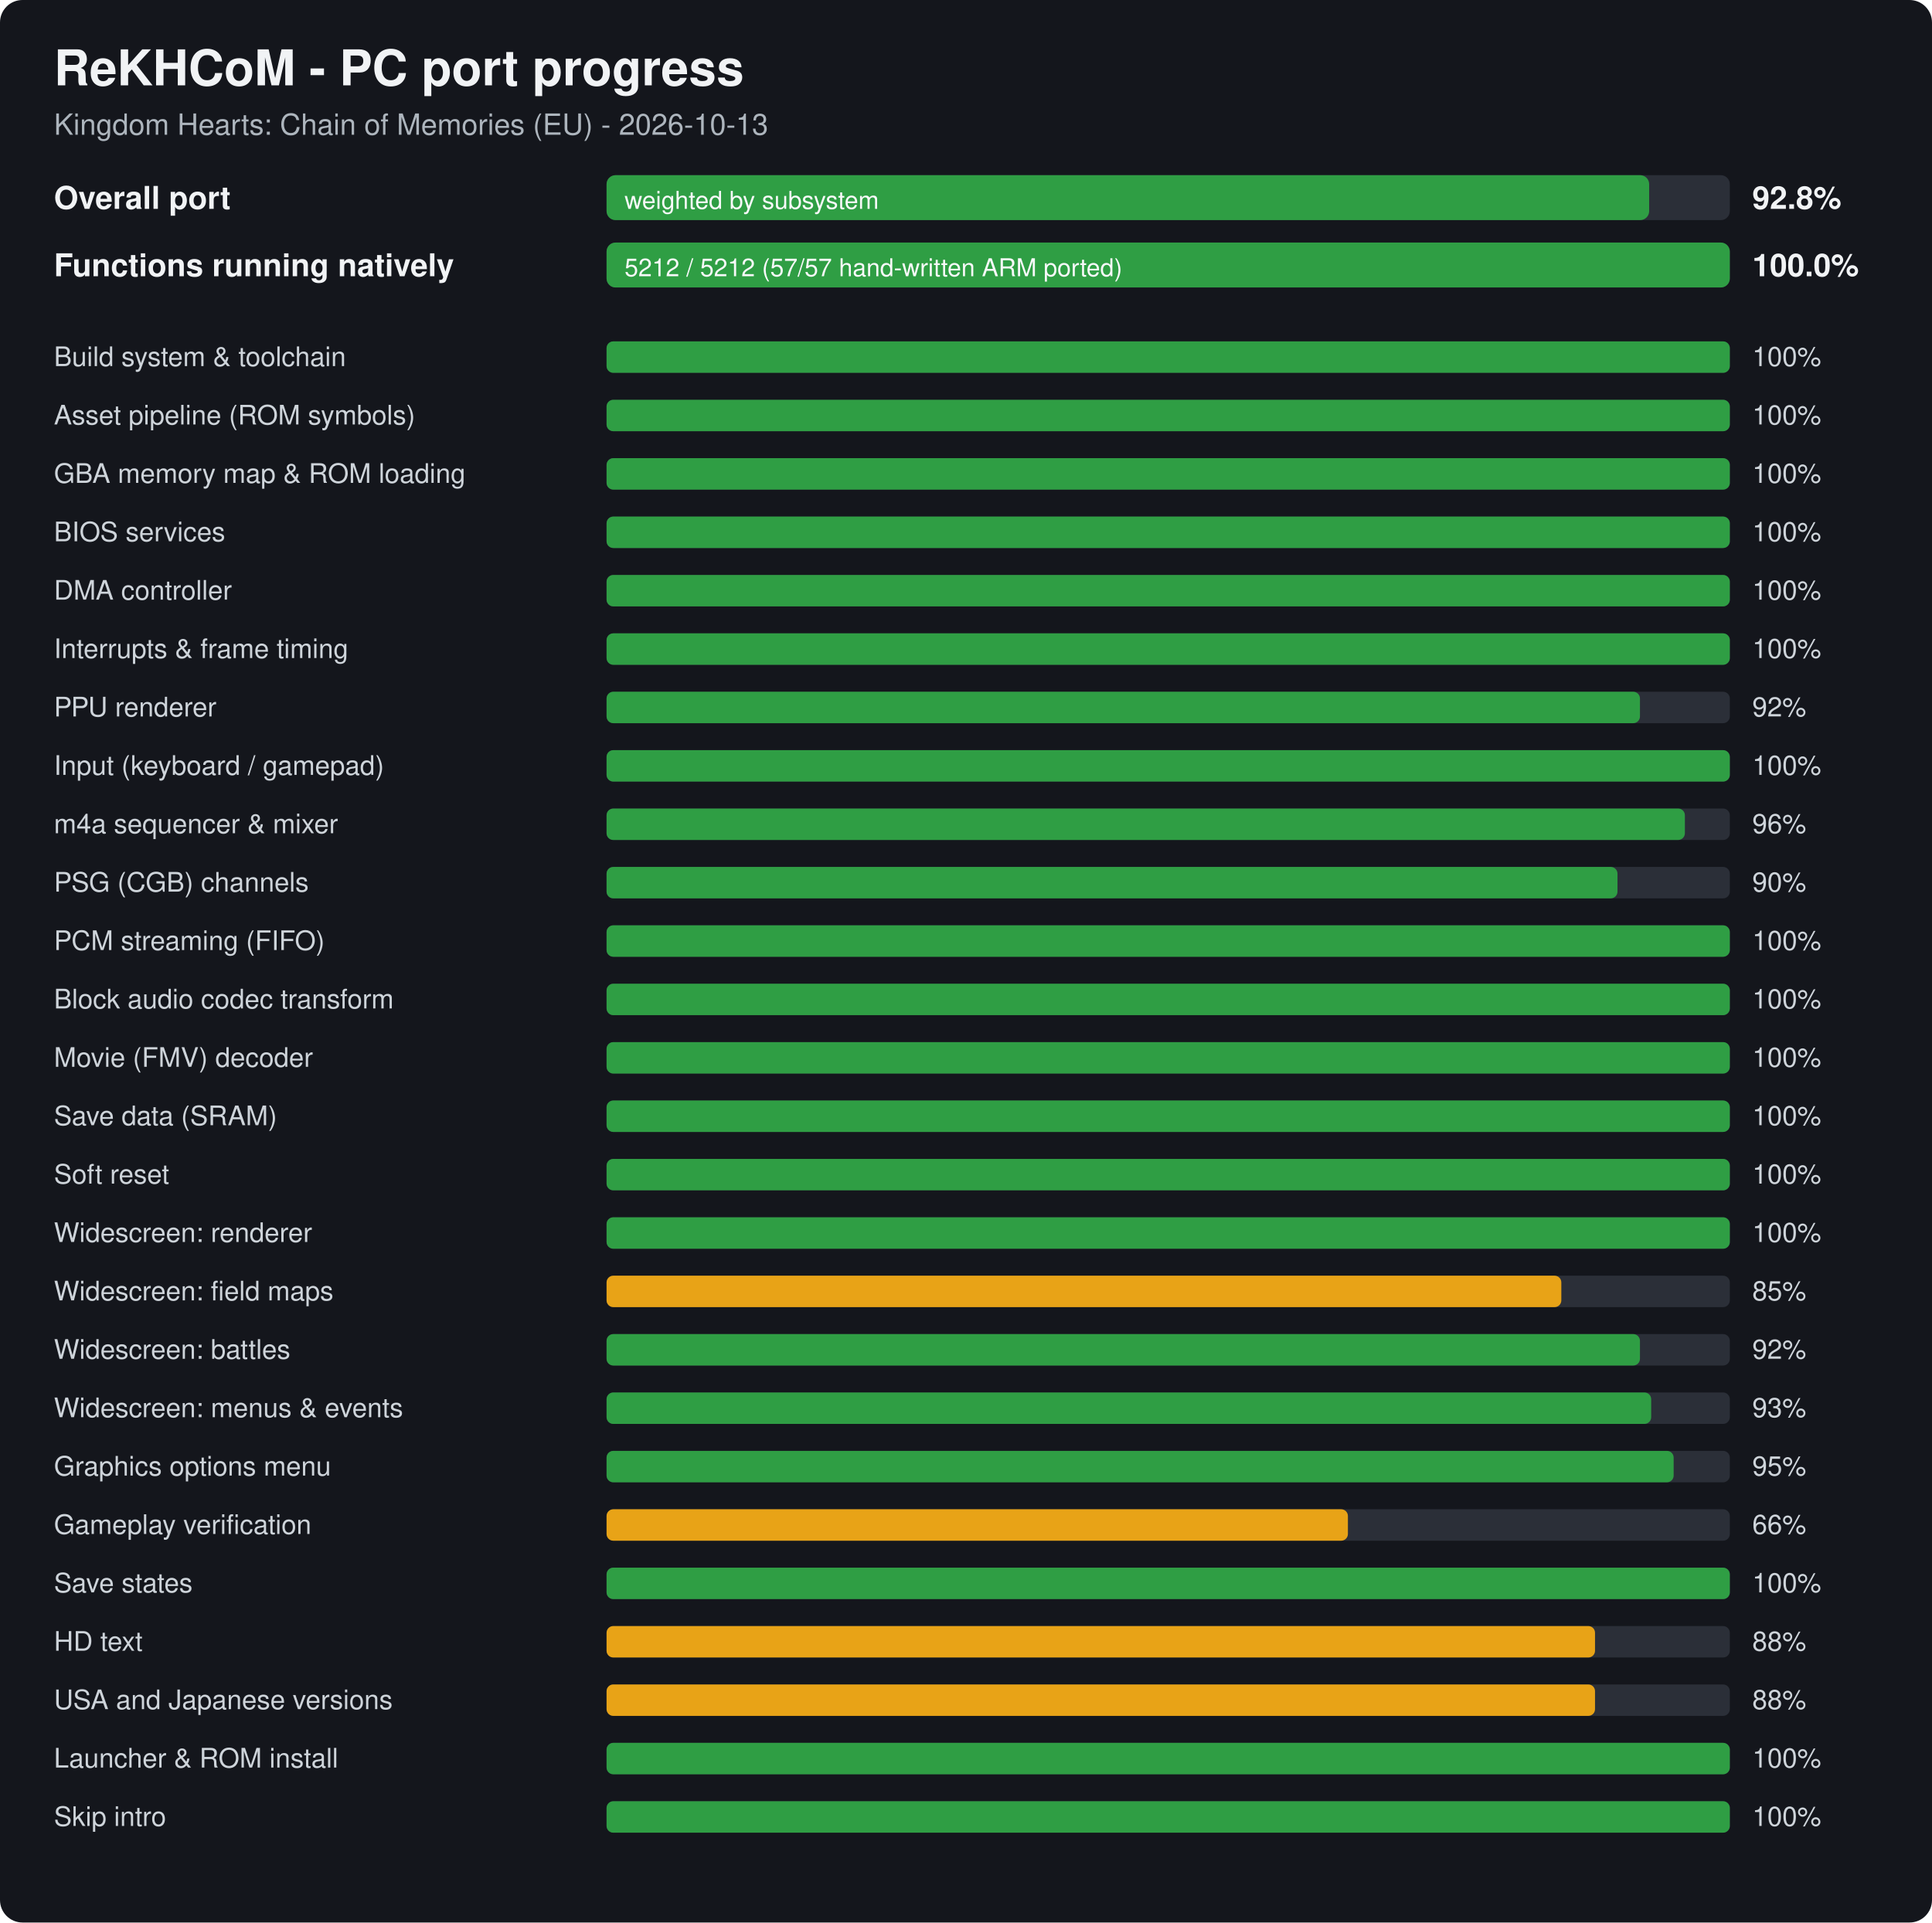
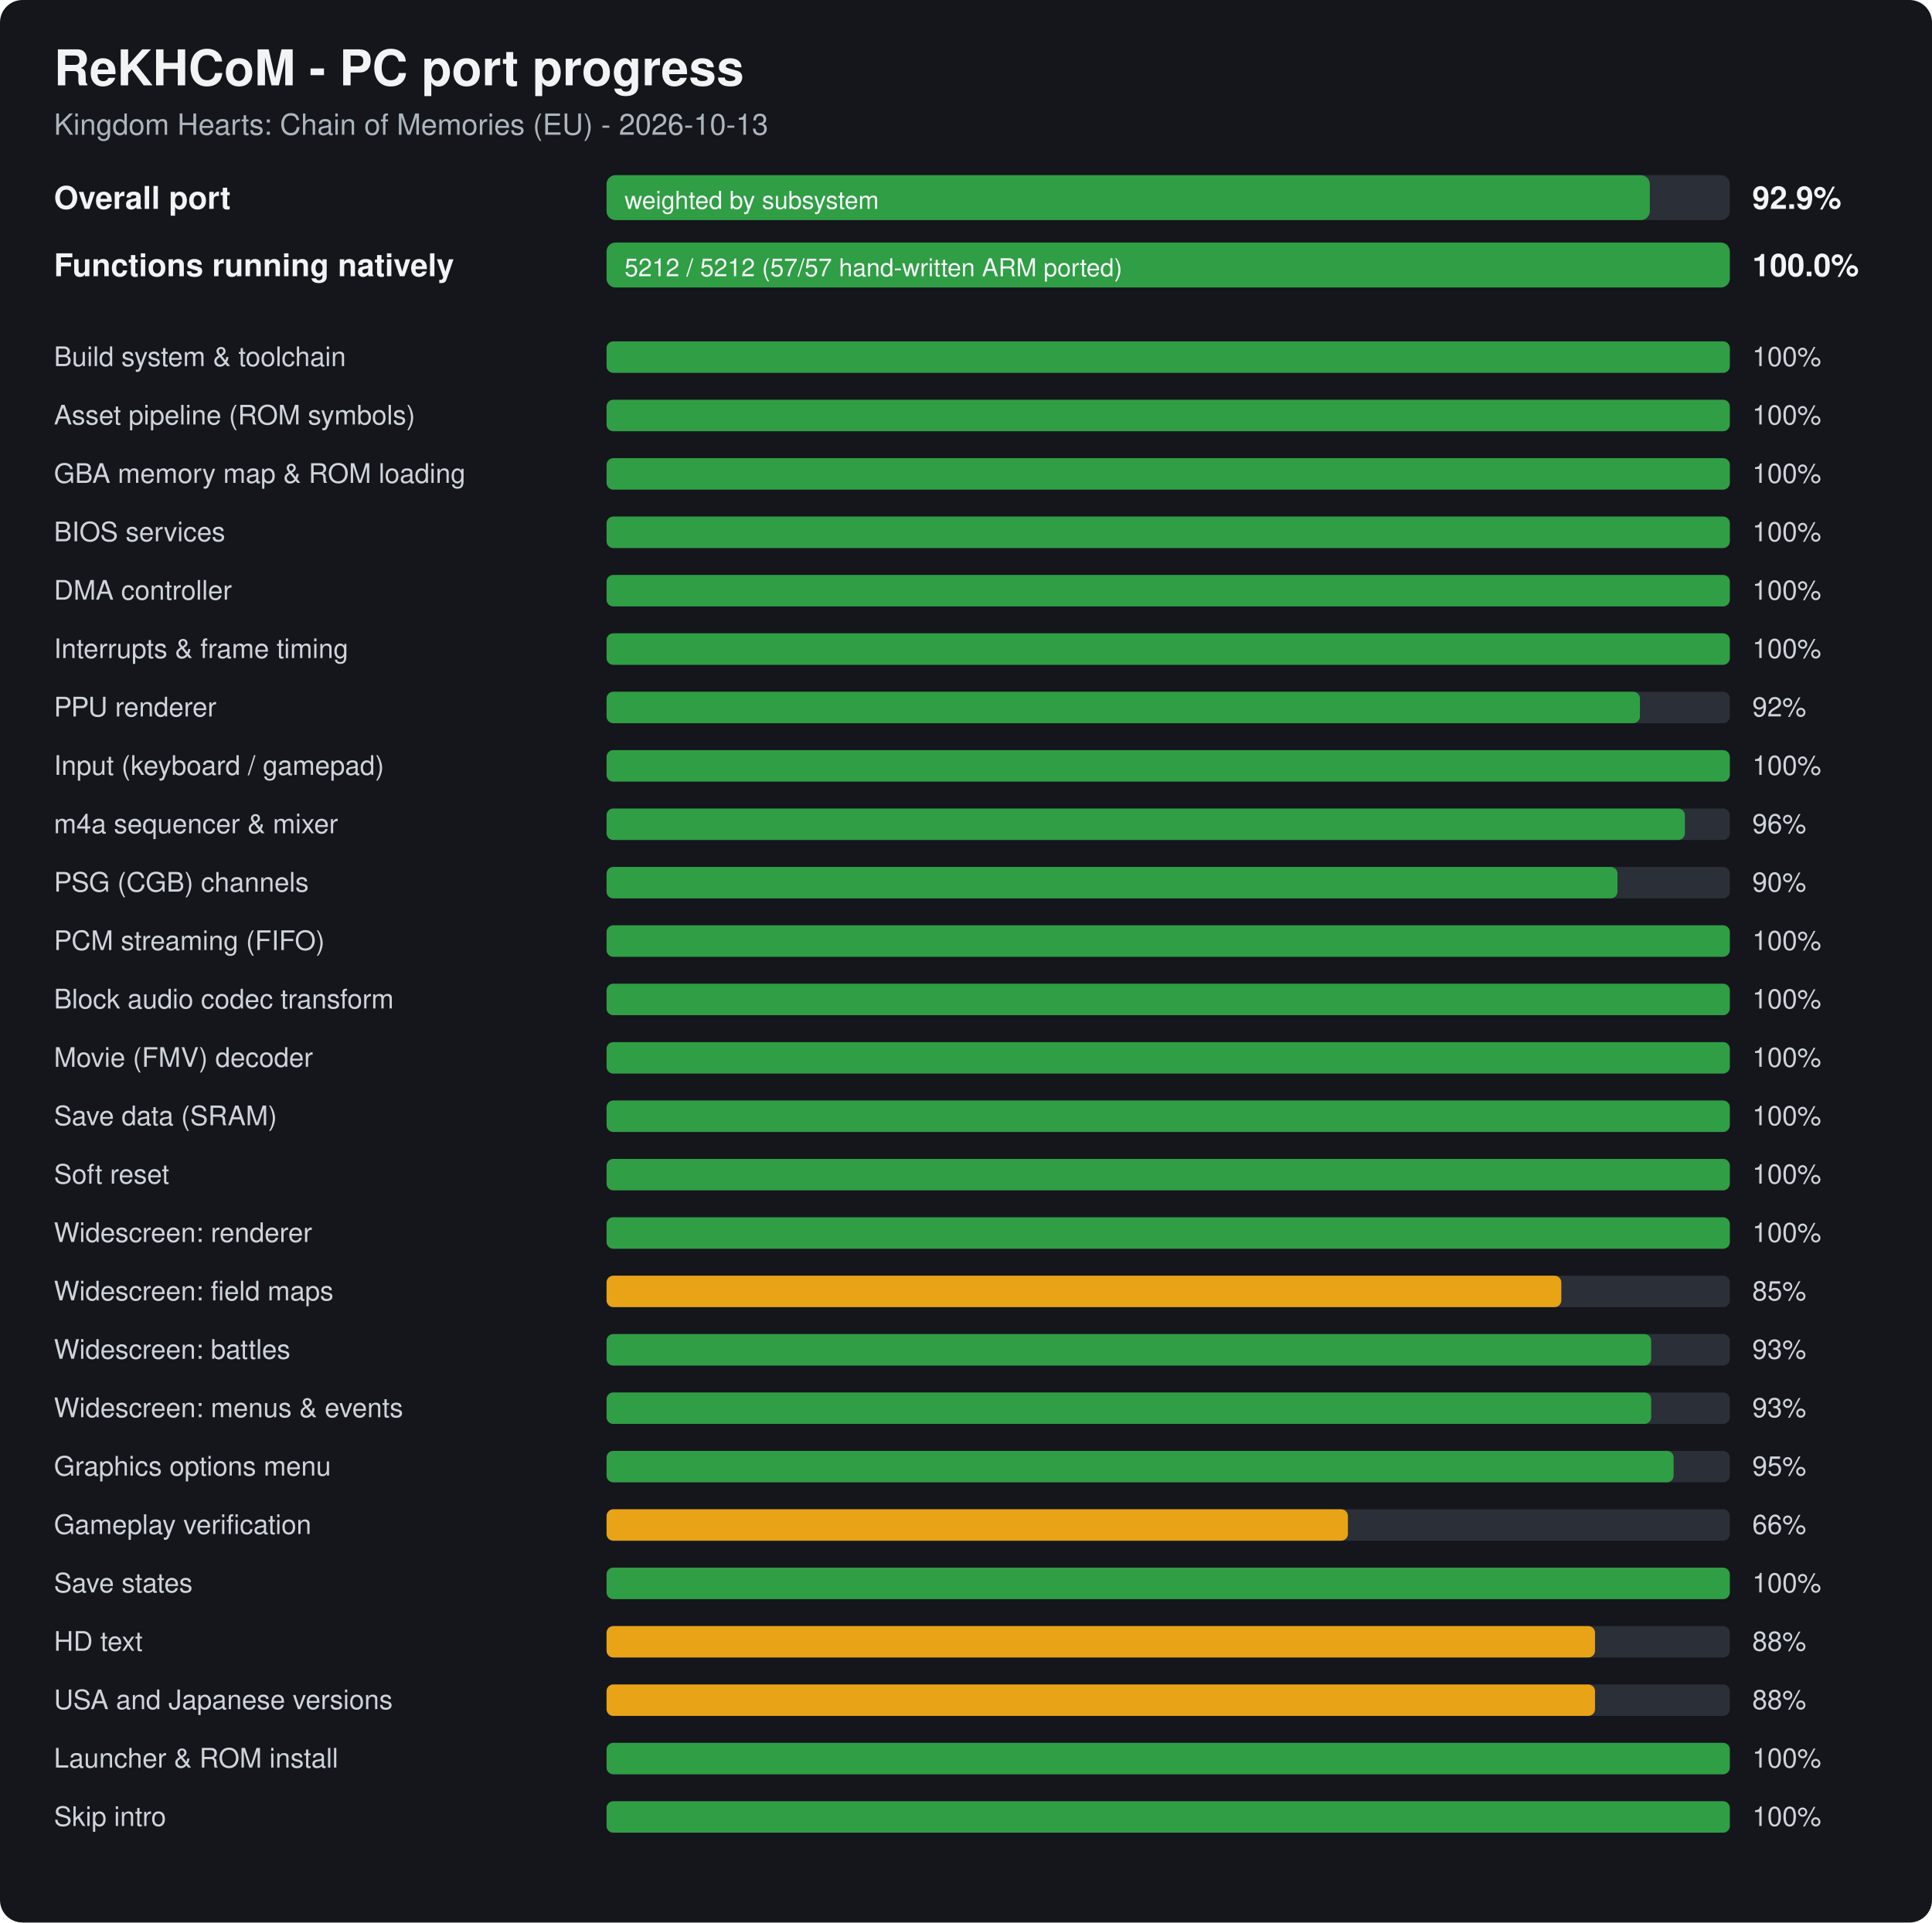
<svg xmlns="http://www.w3.org/2000/svg" width="860" height="856" viewBox="0 0 860 856" font-family="Segoe UI, Helvetica, Arial, sans-serif">
  <rect width="860" height="856" rx="10" fill="#14161c" />
  <text x="24" y="38" font-size="22" font-weight="700" fill="#f1f3f5">ReKHCoM - PC port progress</text>
  <text x="24" y="60" font-size="13" fill="#adb5bd">Kingdom Hearts: Chain of Memories (EU) - 2026-10-13</text>
  <text x="24" y="93" font-size="14" font-weight="600" fill="#f1f3f5">Overall port</text>
  <rect x="270" y="78" width="500" height="20" rx="4" fill="#2b2f38" />
-   <rect x="270" y="78" width="464.1" height="20" rx="4" fill="#2f9e44" />
-   <text x="780" y="93" font-size="14" font-weight="700" fill="#f1f3f5">92.8%</text>
+   <rect x="270" y="78" width="464.4" height="20" rx="4" fill="#2f9e44" />
+   <text x="780" y="93" font-size="14" font-weight="700" fill="#f1f3f5">92.9%</text>
  <text x="278" y="93" font-size="11" fill="#f8f9fa">weighted by subsystem</text>
  <text x="24" y="123" font-size="14" font-weight="600" fill="#f1f3f5">Functions running natively</text>
  <rect x="270" y="108" width="500" height="20" rx="4" fill="#2b2f38" />
  <rect x="270" y="108" width="500.0" height="20" rx="4" fill="#2f9e44" />
  <text x="780" y="123" font-size="14" font-weight="700" fill="#f1f3f5">100.0%</text>
  <text x="278" y="123" font-size="11" fill="#f8f9fa">5212 / 5212 (57/57 hand-written ARM ported)</text>
  <text x="24" y="163" font-size="12" fill="#ced4da">Build system &amp; toolchain</text>
  <rect x="270" y="152" width="500" height="14" rx="3" fill="#2b2f38" />
  <rect x="270" y="152" width="500.0" height="14" rx="3" fill="#2f9e44" />
  <text x="780" y="163" font-size="12" fill="#ced4da">100%</text>
  <text x="24" y="189" font-size="12" fill="#ced4da">Asset pipeline (ROM symbols)</text>
  <rect x="270" y="178" width="500" height="14" rx="3" fill="#2b2f38" />
  <rect x="270" y="178" width="500.0" height="14" rx="3" fill="#2f9e44" />
  <text x="780" y="189" font-size="12" fill="#ced4da">100%</text>
  <text x="24" y="215" font-size="12" fill="#ced4da">GBA memory map &amp; ROM loading</text>
  <rect x="270" y="204" width="500" height="14" rx="3" fill="#2b2f38" />
  <rect x="270" y="204" width="500.0" height="14" rx="3" fill="#2f9e44" />
  <text x="780" y="215" font-size="12" fill="#ced4da">100%</text>
  <text x="24" y="241" font-size="12" fill="#ced4da">BIOS services</text>
  <rect x="270" y="230" width="500" height="14" rx="3" fill="#2b2f38" />
  <rect x="270" y="230" width="500.0" height="14" rx="3" fill="#2f9e44" />
  <text x="780" y="241" font-size="12" fill="#ced4da">100%</text>
  <text x="24" y="267" font-size="12" fill="#ced4da">DMA controller</text>
  <rect x="270" y="256" width="500" height="14" rx="3" fill="#2b2f38" />
  <rect x="270" y="256" width="500.0" height="14" rx="3" fill="#2f9e44" />
  <text x="780" y="267" font-size="12" fill="#ced4da">100%</text>
  <text x="24" y="293" font-size="12" fill="#ced4da">Interrupts &amp; frame timing</text>
  <rect x="270" y="282" width="500" height="14" rx="3" fill="#2b2f38" />
  <rect x="270" y="282" width="500.0" height="14" rx="3" fill="#2f9e44" />
  <text x="780" y="293" font-size="12" fill="#ced4da">100%</text>
  <text x="24" y="319" font-size="12" fill="#ced4da">PPU renderer</text>
  <rect x="270" y="308" width="500" height="14" rx="3" fill="#2b2f38" />
  <rect x="270" y="308" width="460.0" height="14" rx="3" fill="#2f9e44" />
  <text x="780" y="319" font-size="12" fill="#ced4da">92%</text>
  <text x="24" y="345" font-size="12" fill="#ced4da">Input (keyboard / gamepad)</text>
  <rect x="270" y="334" width="500" height="14" rx="3" fill="#2b2f38" />
  <rect x="270" y="334" width="500.0" height="14" rx="3" fill="#2f9e44" />
  <text x="780" y="345" font-size="12" fill="#ced4da">100%</text>
  <text x="24" y="371" font-size="12" fill="#ced4da">m4a sequencer &amp; mixer</text>
  <rect x="270" y="360" width="500" height="14" rx="3" fill="#2b2f38" />
  <rect x="270" y="360" width="480.0" height="14" rx="3" fill="#2f9e44" />
  <text x="780" y="371" font-size="12" fill="#ced4da">96%</text>
  <text x="24" y="397" font-size="12" fill="#ced4da">PSG (CGB) channels</text>
  <rect x="270" y="386" width="500" height="14" rx="3" fill="#2b2f38" />
  <rect x="270" y="386" width="450.0" height="14" rx="3" fill="#2f9e44" />
  <text x="780" y="397" font-size="12" fill="#ced4da">90%</text>
  <text x="24" y="423" font-size="12" fill="#ced4da">PCM streaming (FIFO)</text>
  <rect x="270" y="412" width="500" height="14" rx="3" fill="#2b2f38" />
  <rect x="270" y="412" width="500.0" height="14" rx="3" fill="#2f9e44" />
  <text x="780" y="423" font-size="12" fill="#ced4da">100%</text>
  <text x="24" y="449" font-size="12" fill="#ced4da">Block audio codec transform</text>
  <rect x="270" y="438" width="500" height="14" rx="3" fill="#2b2f38" />
  <rect x="270" y="438" width="500.0" height="14" rx="3" fill="#2f9e44" />
  <text x="780" y="449" font-size="12" fill="#ced4da">100%</text>
  <text x="24" y="475" font-size="12" fill="#ced4da">Movie (FMV) decoder</text>
  <rect x="270" y="464" width="500" height="14" rx="3" fill="#2b2f38" />
  <rect x="270" y="464" width="500.0" height="14" rx="3" fill="#2f9e44" />
  <text x="780" y="475" font-size="12" fill="#ced4da">100%</text>
  <text x="24" y="501" font-size="12" fill="#ced4da">Save data (SRAM)</text>
  <rect x="270" y="490" width="500" height="14" rx="3" fill="#2b2f38" />
  <rect x="270" y="490" width="500.0" height="14" rx="3" fill="#2f9e44" />
  <text x="780" y="501" font-size="12" fill="#ced4da">100%</text>
  <text x="24" y="527" font-size="12" fill="#ced4da">Soft reset</text>
  <rect x="270" y="516" width="500" height="14" rx="3" fill="#2b2f38" />
  <rect x="270" y="516" width="500.0" height="14" rx="3" fill="#2f9e44" />
  <text x="780" y="527" font-size="12" fill="#ced4da">100%</text>
  <text x="24" y="553" font-size="12" fill="#ced4da">Widescreen: renderer</text>
  <rect x="270" y="542" width="500" height="14" rx="3" fill="#2b2f38" />
  <rect x="270" y="542" width="500.0" height="14" rx="3" fill="#2f9e44" />
  <text x="780" y="553" font-size="12" fill="#ced4da">100%</text>
  <text x="24" y="579" font-size="12" fill="#ced4da">Widescreen: field maps</text>
  <rect x="270" y="568" width="500" height="14" rx="3" fill="#2b2f38" />
  <rect x="270" y="568" width="425.0" height="14" rx="3" fill="#e8a317" />
  <text x="780" y="579" font-size="12" fill="#ced4da">85%</text>
  <text x="24" y="605" font-size="12" fill="#ced4da">Widescreen: battles</text>
  <rect x="270" y="594" width="500" height="14" rx="3" fill="#2b2f38" />
-   <rect x="270" y="594" width="460.0" height="14" rx="3" fill="#2f9e44" />
-   <text x="780" y="605" font-size="12" fill="#ced4da">92%</text>
+   <rect x="270" y="594" width="465.0" height="14" rx="3" fill="#2f9e44" />
+   <text x="780" y="605" font-size="12" fill="#ced4da">93%</text>
  <text x="24" y="631" font-size="12" fill="#ced4da">Widescreen: menus &amp; events</text>
  <rect x="270" y="620" width="500" height="14" rx="3" fill="#2b2f38" />
  <rect x="270" y="620" width="465.0" height="14" rx="3" fill="#2f9e44" />
  <text x="780" y="631" font-size="12" fill="#ced4da">93%</text>
  <text x="24" y="657" font-size="12" fill="#ced4da">Graphics options menu</text>
  <rect x="270" y="646" width="500" height="14" rx="3" fill="#2b2f38" />
  <rect x="270" y="646" width="475.0" height="14" rx="3" fill="#2f9e44" />
  <text x="780" y="657" font-size="12" fill="#ced4da">95%</text>
  <text x="24" y="683" font-size="12" fill="#ced4da">Gameplay verification</text>
  <rect x="270" y="672" width="500" height="14" rx="3" fill="#2b2f38" />
  <rect x="270" y="672" width="330.0" height="14" rx="3" fill="#e8a317" />
  <text x="780" y="683" font-size="12" fill="#ced4da">66%</text>
  <text x="24" y="709" font-size="12" fill="#ced4da">Save states</text>
  <rect x="270" y="698" width="500" height="14" rx="3" fill="#2b2f38" />
  <rect x="270" y="698" width="500.0" height="14" rx="3" fill="#2f9e44" />
  <text x="780" y="709" font-size="12" fill="#ced4da">100%</text>
  <text x="24" y="735" font-size="12" fill="#ced4da">HD text</text>
  <rect x="270" y="724" width="500" height="14" rx="3" fill="#2b2f38" />
  <rect x="270" y="724" width="440.0" height="14" rx="3" fill="#e8a317" />
  <text x="780" y="735" font-size="12" fill="#ced4da">88%</text>
  <text x="24" y="761" font-size="12" fill="#ced4da">USA and Japanese versions</text>
  <rect x="270" y="750" width="500" height="14" rx="3" fill="#2b2f38" />
  <rect x="270" y="750" width="440.0" height="14" rx="3" fill="#e8a317" />
  <text x="780" y="761" font-size="12" fill="#ced4da">88%</text>
  <text x="24" y="787" font-size="12" fill="#ced4da">Launcher &amp; ROM install</text>
  <rect x="270" y="776" width="500" height="14" rx="3" fill="#2b2f38" />
  <rect x="270" y="776" width="500.0" height="14" rx="3" fill="#2f9e44" />
  <text x="780" y="787" font-size="12" fill="#ced4da">100%</text>
  <text x="24" y="813" font-size="12" fill="#ced4da">Skip intro</text>
  <rect x="270" y="802" width="500" height="14" rx="3" fill="#2b2f38" />
  <rect x="270" y="802" width="500.0" height="14" rx="3" fill="#2f9e44" />
  <text x="780" y="813" font-size="12" fill="#ced4da">100%</text>
</svg>
